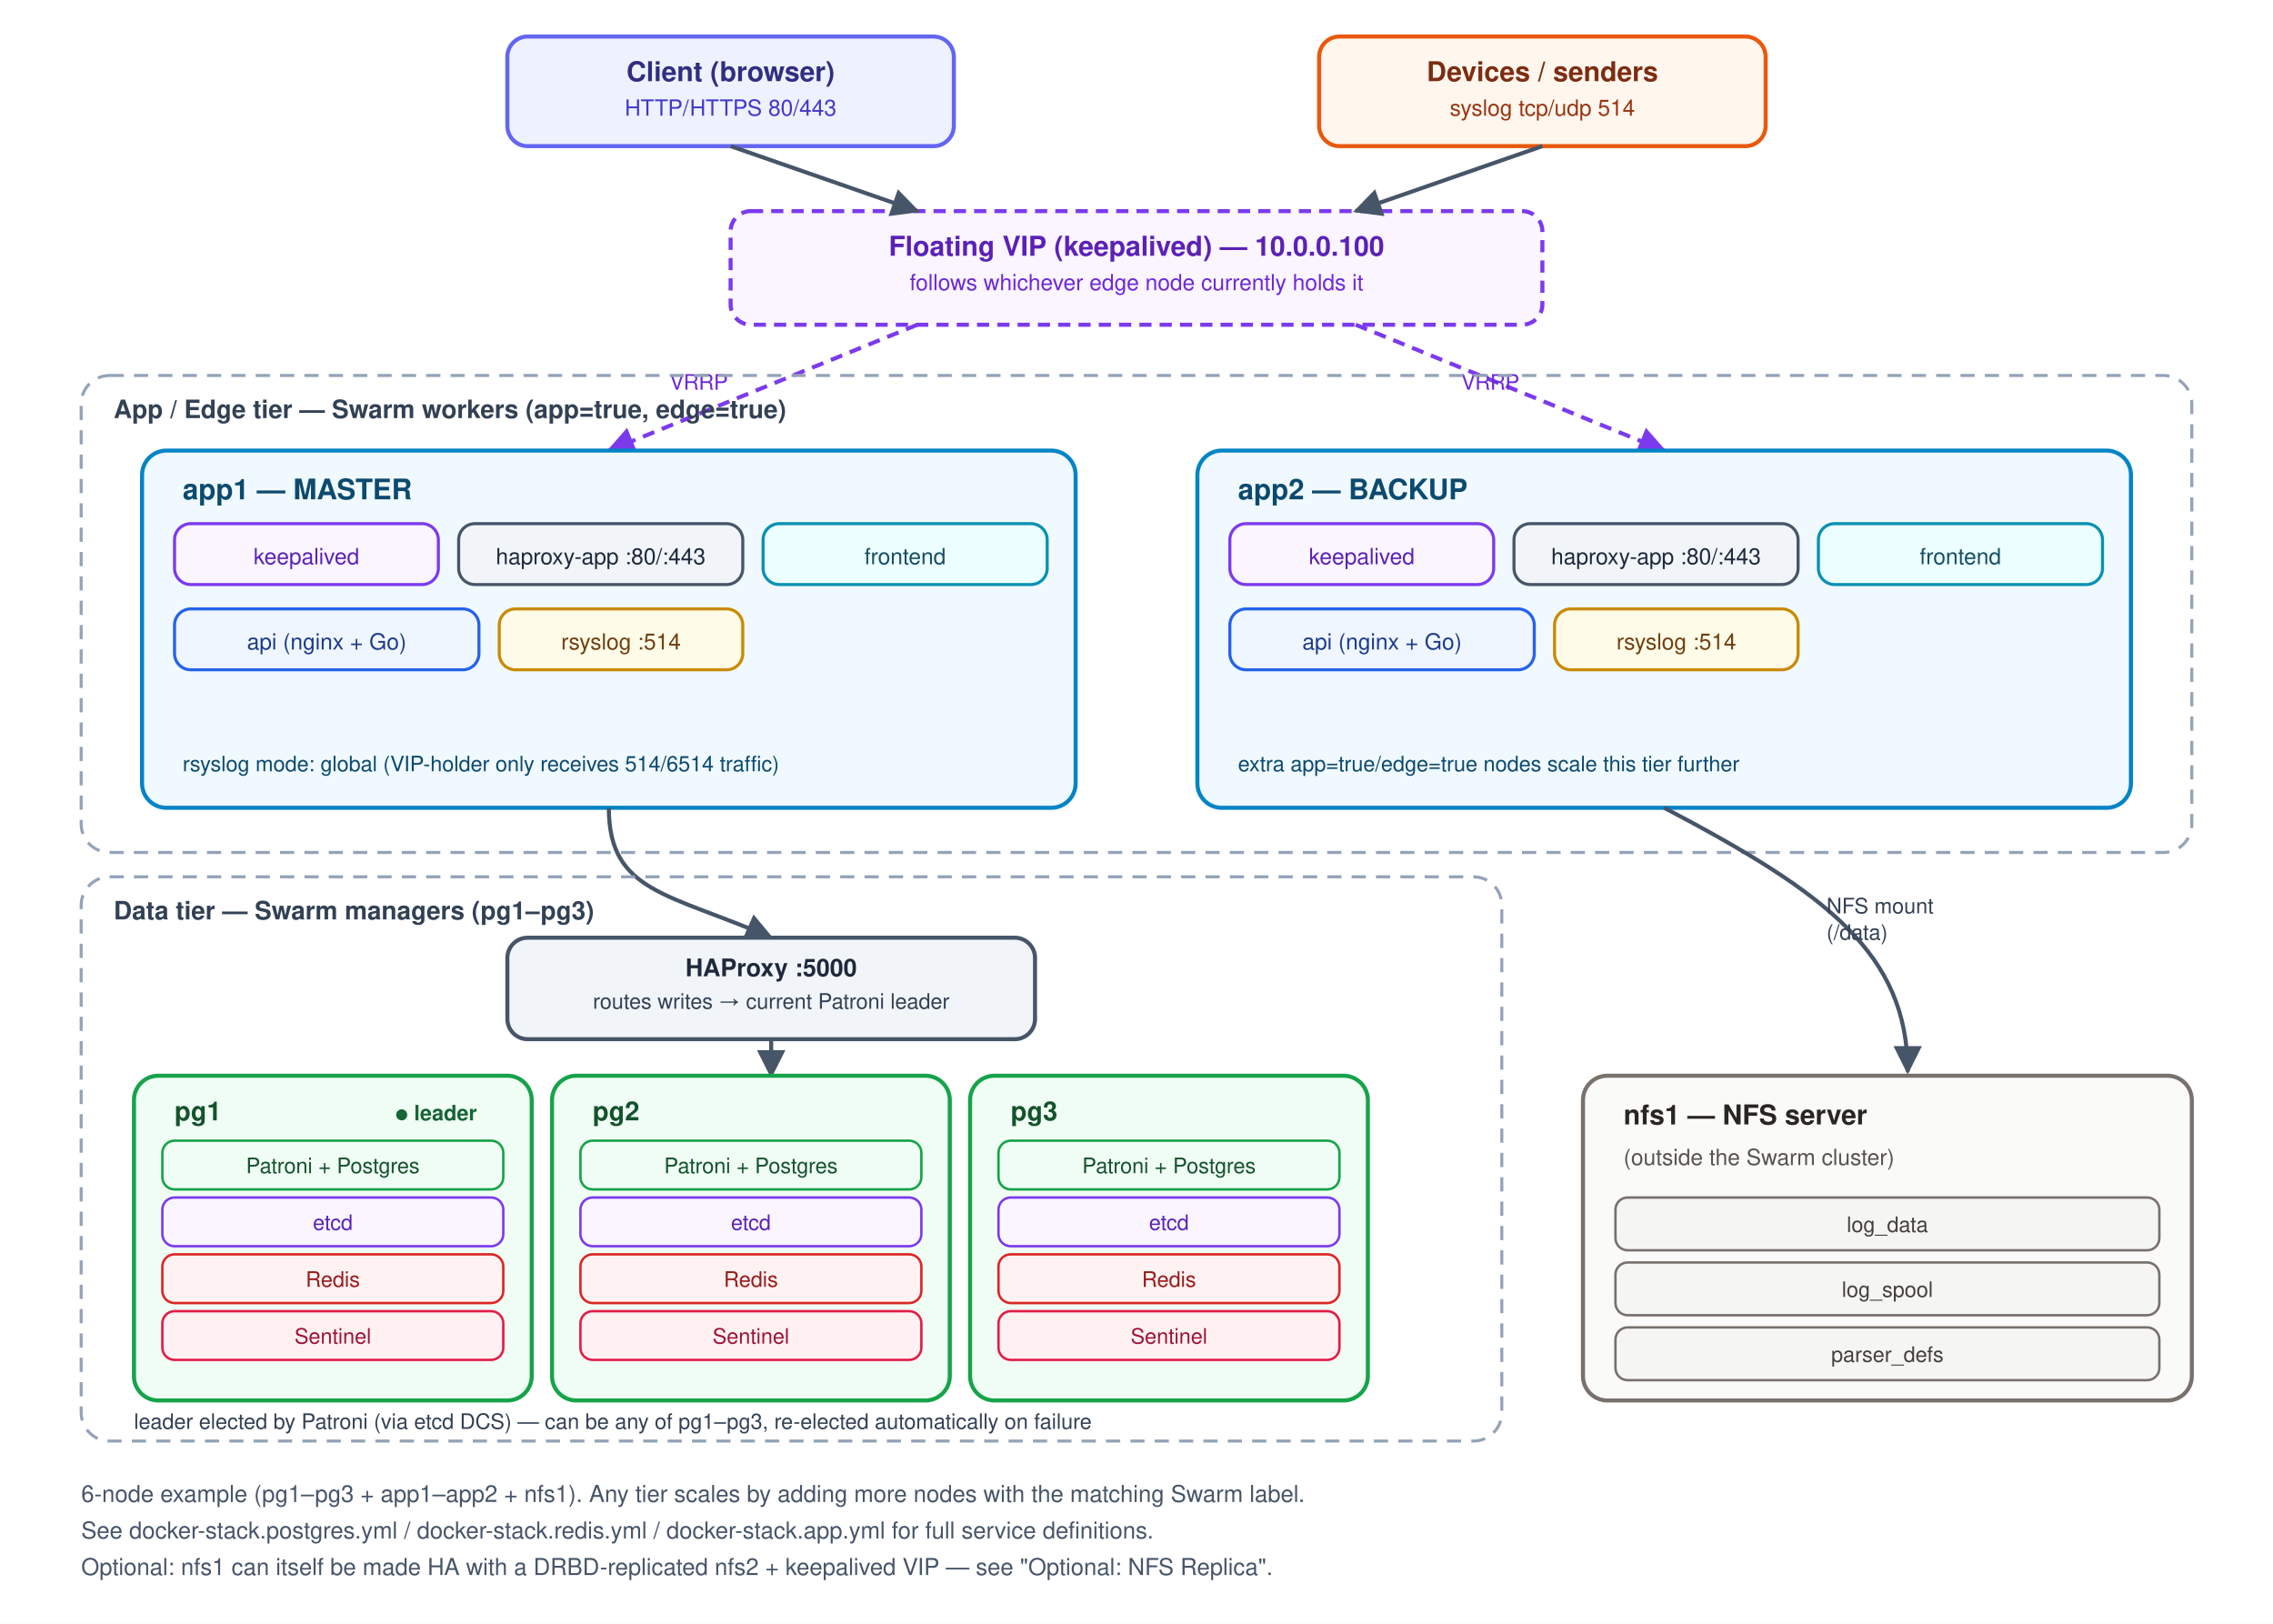
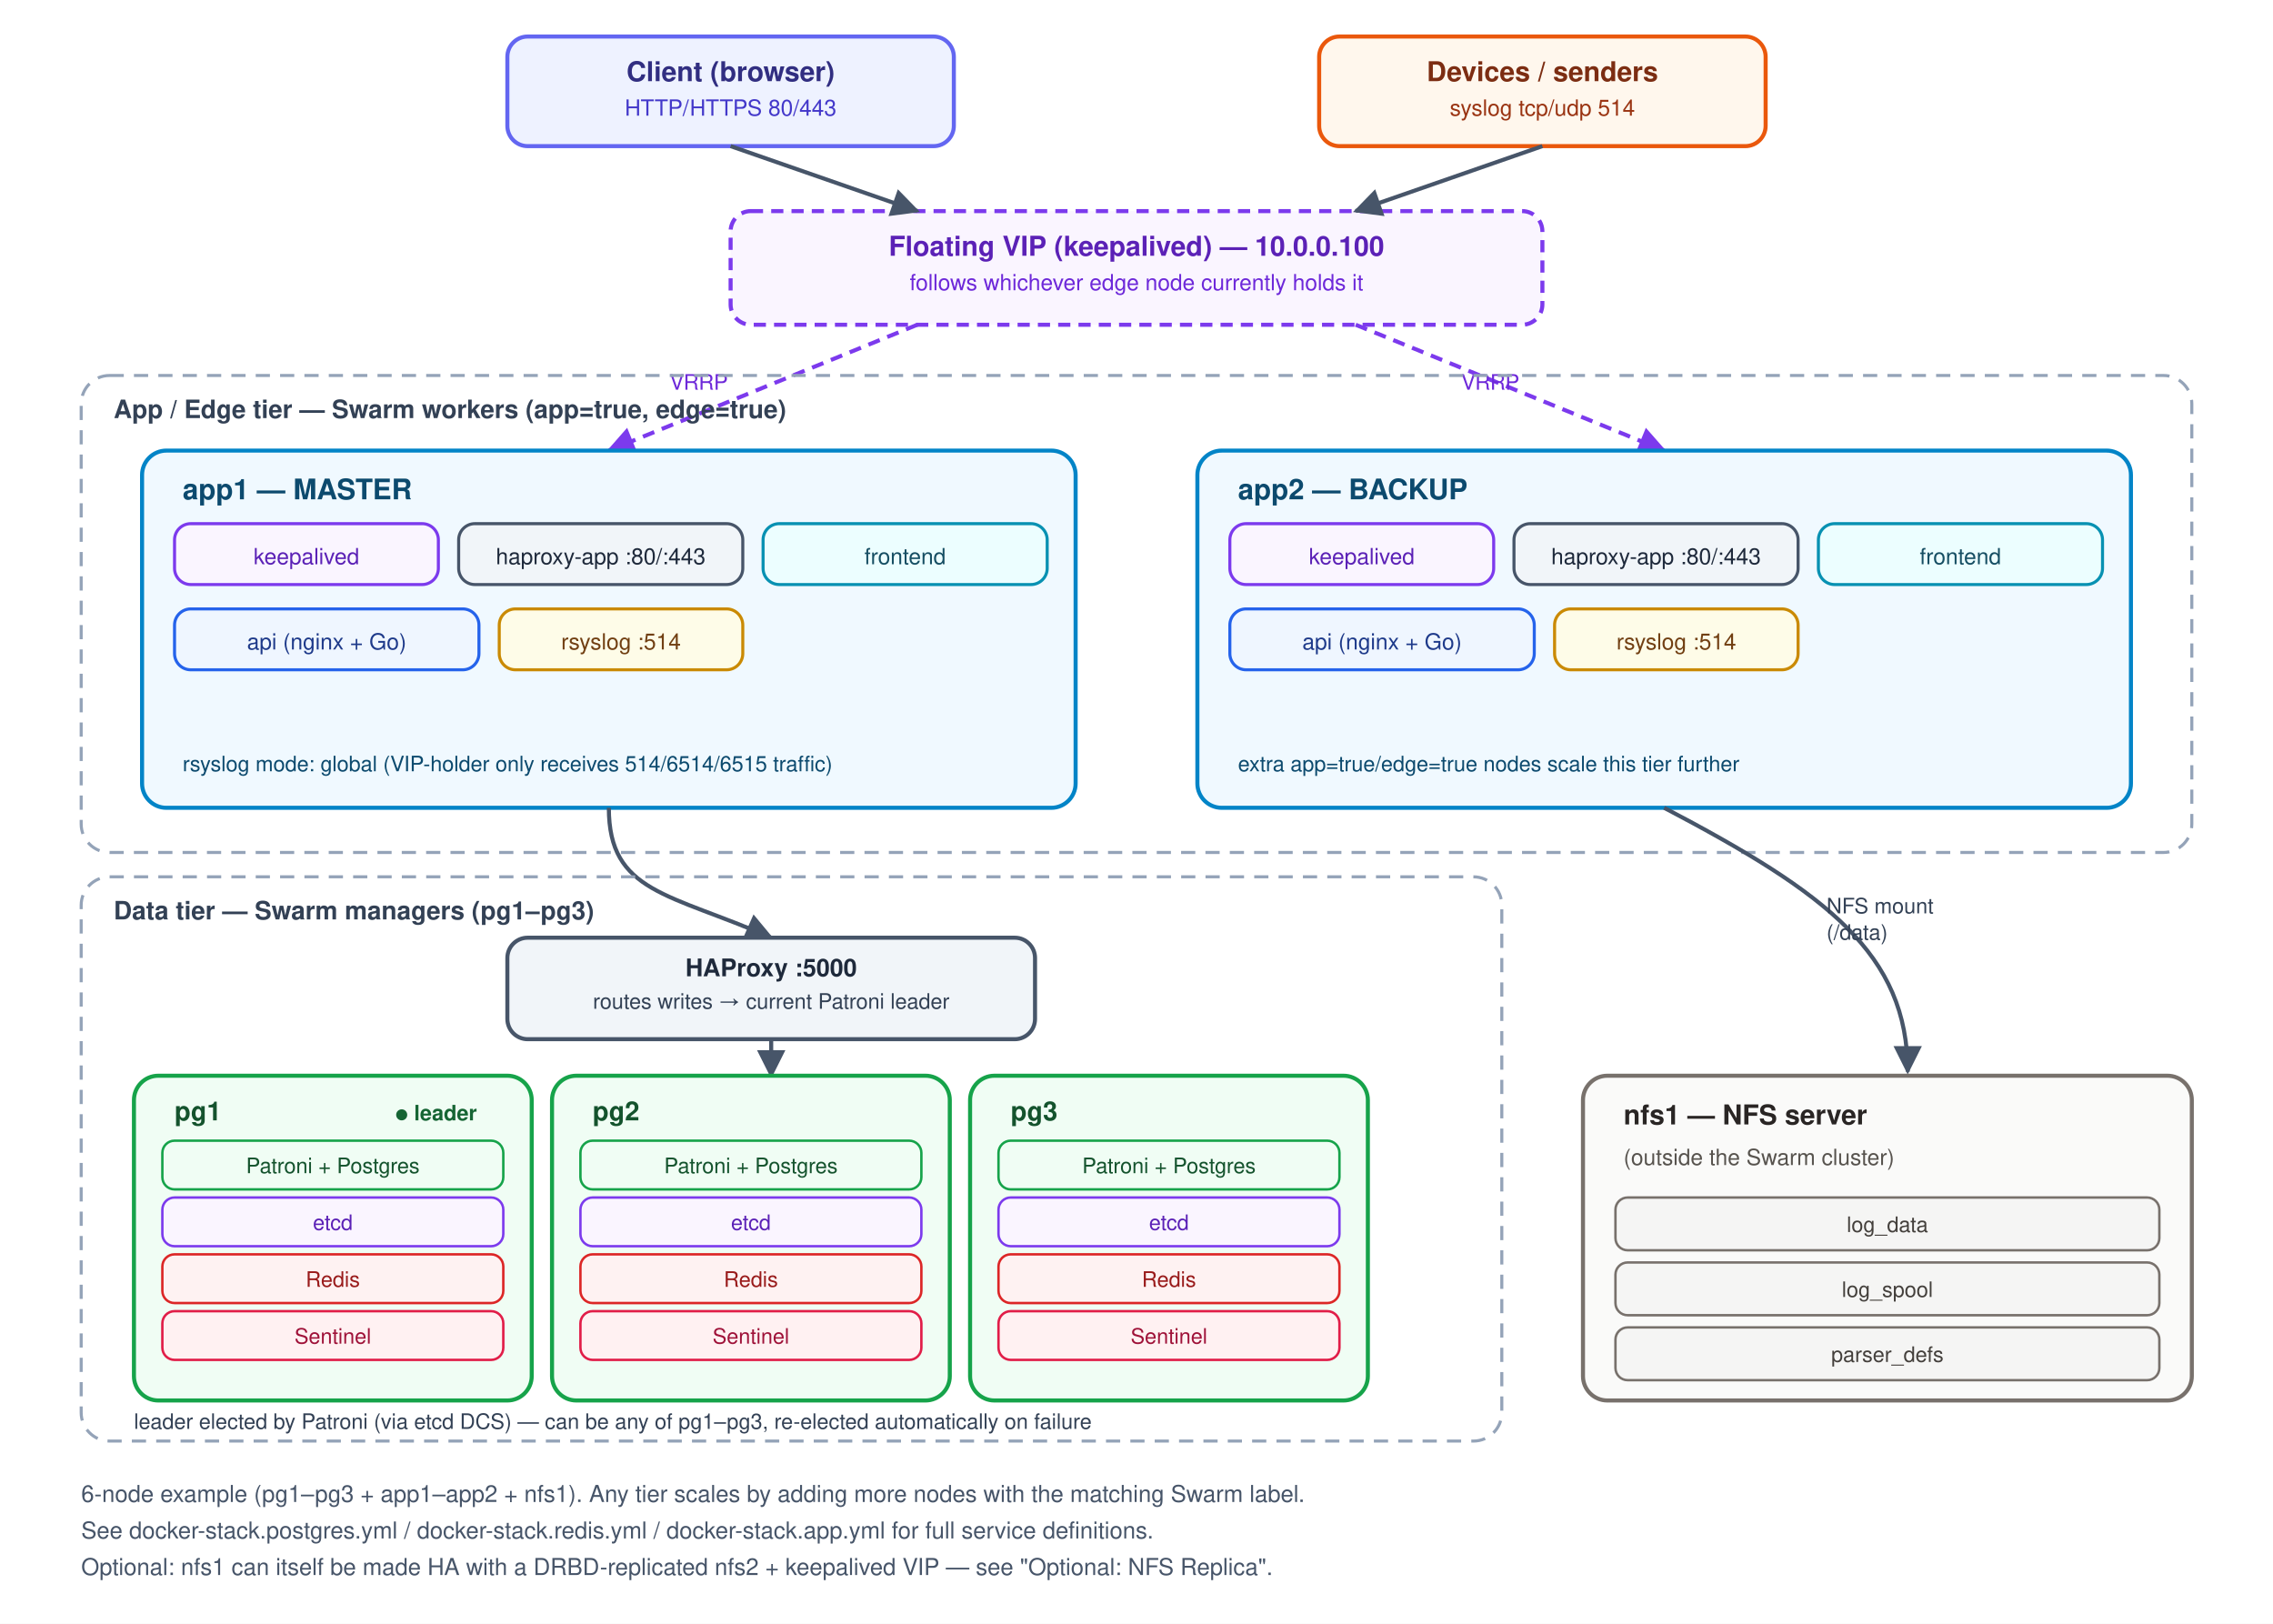
<svg xmlns="http://www.w3.org/2000/svg" viewBox="0 0 1120 800" font-family="'Segoe UI', Helvetica, Arial, sans-serif">
  <defs>
    <marker id="arrow" viewBox="0 0 10 10" refX="9" refY="5" markerWidth="7" markerHeight="7" orient="auto-start-reverse">
      <path d="M0,0 L10,5 L0,10 z" fill="#475569" />
    </marker>
    <marker id="arrowDash" viewBox="0 0 10 10" refX="9" refY="5" markerWidth="7" markerHeight="7" orient="auto-start-reverse">
      <path d="M0,0 L10,5 L0,10 z" fill="#7c3aed" />
    </marker>
  </defs>
  <rect x="0" y="0" width="1120" height="800" fill="#ffffff" />
  <rect x="250" y="18" width="220" height="54" rx="10" fill="#eef2ff" stroke="#6366f1" stroke-width="2" />
  <text x="360" y="40" text-anchor="middle" font-size="13.5" font-weight="600" fill="#312e81">Client (browser)</text>
  <text x="360" y="57" text-anchor="middle" font-size="11" fill="#4338ca">HTTP/HTTPS 80/443</text>
  <rect x="650" y="18" width="220" height="54" rx="10" fill="#fff7ed" stroke="#ea580c" stroke-width="2" />
  <text x="760" y="40" text-anchor="middle" font-size="13.5" font-weight="600" fill="#7c2d12">Devices / senders</text>
  <text x="760" y="57" text-anchor="middle" font-size="11" fill="#9a3412">syslog tcp/udp 514</text>
  <rect x="360" y="104" width="400" height="56" rx="10" fill="#faf5ff" stroke="#7c3aed" stroke-width="2" stroke-dasharray="6,4" />
  <text x="560" y="126" text-anchor="middle" font-size="13.5" font-weight="600" fill="#5b21b6">Floating VIP (keepalived) — 10.0.0.100</text>
  <text x="560" y="143" text-anchor="middle" font-size="11" fill="#6d28d9">follows whichever edge node currently holds it</text>
  <line x1="360" y1="72" x2="452" y2="104" stroke="#475569" stroke-width="2" marker-end="url(#arrow)" />
  <line x1="760" y1="72" x2="668" y2="104" stroke="#475569" stroke-width="2" marker-end="url(#arrow)" />
  <line x1="452" y1="160" x2="300" y2="222" stroke="#7c3aed" stroke-width="2" stroke-dasharray="6,4" marker-end="url(#arrowDash)" />
  <text x="330" y="192" font-size="10.5" fill="#6d28d9">VRRP</text>
  <line x1="668" y1="160" x2="820" y2="222" stroke="#7c3aed" stroke-width="2" stroke-dasharray="6,4" marker-end="url(#arrowDash)" />
  <text x="720" y="192" font-size="10.5" fill="#6d28d9">VRRP</text>
  <rect x="40" y="185" width="1040" height="235" rx="14" fill="none" stroke="#94a3b8" stroke-width="1.5" stroke-dasharray="7,5" />
  <text x="56" y="206" font-size="12.5" font-weight="600" fill="#334155">App / Edge tier — Swarm workers (app=true, edge=true)</text>
  <rect x="70" y="222" width="460" height="176" rx="12" fill="#f0f9ff" stroke="#0284c7" stroke-width="2" />
  <text x="90" y="246" font-size="14" font-weight="700" fill="#0c4a6e">app1 — MASTER</text>
  <rect x="86" y="258" width="130" height="30" rx="8" fill="#faf5ff" stroke="#7c3aed" stroke-width="1.5" />
  <text x="151" y="278" text-anchor="middle" font-size="11" fill="#5b21b6">keepalived</text>
  <rect x="226" y="258" width="140" height="30" rx="8" fill="#f1f5f9" stroke="#475569" stroke-width="1.5" />
  <text x="296" y="278" text-anchor="middle" font-size="11" fill="#1e293b">haproxy-app :80/:443</text>
  <rect x="376" y="258" width="140" height="30" rx="8" fill="#ecfeff" stroke="#0891b2" stroke-width="1.5" />
  <text x="446" y="278" text-anchor="middle" font-size="11" fill="#164e63">frontend</text>
  <rect x="86" y="300" width="150" height="30" rx="8" fill="#eff6ff" stroke="#2563eb" stroke-width="1.5" />
  <text x="161" y="320" text-anchor="middle" font-size="11" fill="#1e3a8a">api (nginx + Go)</text>
  <rect x="246" y="300" width="120" height="30" rx="8" fill="#fefce8" stroke="#ca8a04" stroke-width="1.5" />
  <text x="306" y="320" text-anchor="middle" font-size="11" fill="#713f12">rsyslog :514</text>
-   <text x="90" y="380" font-size="10.5" fill="#0c4a6e">rsyslog mode: global (VIP-holder only receives 514/6514 traffic)</text>
+   <text x="90" y="380" font-size="10.5" fill="#0c4a6e">rsyslog mode: global (VIP-holder only receives 514/6514/6515 traffic)</text>
  <rect x="590" y="222" width="460" height="176" rx="12" fill="#f0f9ff" stroke="#0284c7" stroke-width="2" />
  <text x="610" y="246" font-size="14" font-weight="700" fill="#0c4a6e">app2 — BACKUP</text>
  <rect x="606" y="258" width="130" height="30" rx="8" fill="#faf5ff" stroke="#7c3aed" stroke-width="1.5" />
  <text x="671" y="278" text-anchor="middle" font-size="11" fill="#5b21b6">keepalived</text>
  <rect x="746" y="258" width="140" height="30" rx="8" fill="#f1f5f9" stroke="#475569" stroke-width="1.5" />
  <text x="816" y="278" text-anchor="middle" font-size="11" fill="#1e293b">haproxy-app :80/:443</text>
  <rect x="896" y="258" width="140" height="30" rx="8" fill="#ecfeff" stroke="#0891b2" stroke-width="1.5" />
  <text x="966" y="278" text-anchor="middle" font-size="11" fill="#164e63">frontend</text>
  <rect x="606" y="300" width="150" height="30" rx="8" fill="#eff6ff" stroke="#2563eb" stroke-width="1.5" />
  <text x="681" y="320" text-anchor="middle" font-size="11" fill="#1e3a8a">api (nginx + Go)</text>
  <rect x="766" y="300" width="120" height="30" rx="8" fill="#fefce8" stroke="#ca8a04" stroke-width="1.5" />
  <text x="826" y="320" text-anchor="middle" font-size="11" fill="#713f12">rsyslog :514</text>
  <text x="610" y="380" font-size="10.5" fill="#0c4a6e">extra app=true/edge=true nodes scale this tier further</text>
  <path d="M300 398 C 300 440, 330 440, 380 462" stroke="#475569" stroke-width="2" fill="none" marker-end="url(#arrow)" />
  <path d="M820 398 C 900 440, 940 470, 940 528" stroke="#475569" stroke-width="2" fill="none" marker-end="url(#arrow)" />
  <text x="900" y="450" font-size="10.5" fill="#334155">NFS mount</text>
  <text x="900" y="463" font-size="10.5" fill="#334155">(/data)</text>
  <rect x="40" y="432" width="700" height="278" rx="14" fill="none" stroke="#94a3b8" stroke-width="1.5" stroke-dasharray="7,5" />
  <text x="56" y="453" font-size="12.5" font-weight="600" fill="#334155">Data tier — Swarm managers (pg1–pg3)</text>
  <rect x="250" y="462" width="260" height="50" rx="10" fill="#f1f5f9" stroke="#475569" stroke-width="2" />
  <text x="380" y="481" text-anchor="middle" font-size="12" font-weight="600" fill="#1e293b">HAProxy :5000</text>
  <text x="380" y="497" text-anchor="middle" font-size="10.5" fill="#334155">routes writes → current Patroni leader</text>
  <line x1="380" y1="512" x2="380" y2="530" stroke="#475569" stroke-width="2" marker-end="url(#arrow)" />
  <rect x="66" y="530" width="196" height="160" rx="12" fill="#f0fdf4" stroke="#16a34a" stroke-width="2" />
  <text x="86" y="552" font-size="13" font-weight="700" fill="#14532d">pg1</text>
  <text x="235" y="552" text-anchor="end" font-size="10.5" font-weight="600" fill="#166534">● leader</text>
  <rect x="80" y="562" width="168" height="24" rx="6" fill="#f0fdf4" stroke="#16a34a" stroke-width="1.2" />
  <text x="164" y="578" text-anchor="middle" font-size="10.5" fill="#14532d">Patroni + Postgres</text>
  <rect x="80" y="590" width="168" height="24" rx="6" fill="#faf5ff" stroke="#7c3aed" stroke-width="1.2" />
  <text x="164" y="606" text-anchor="middle" font-size="10.5" fill="#5b21b6">etcd</text>
  <rect x="80" y="618" width="168" height="24" rx="6" fill="#fef2f2" stroke="#dc2626" stroke-width="1.2" />
  <text x="164" y="634" text-anchor="middle" font-size="10.5" fill="#991b1b">Redis</text>
  <rect x="80" y="646" width="168" height="24" rx="6" fill="#fff1f2" stroke="#e11d48" stroke-width="1.2" />
  <text x="164" y="662" text-anchor="middle" font-size="10.5" fill="#9f1239">Sentinel</text>
  <rect x="272" y="530" width="196" height="160" rx="12" fill="#f0fdf4" stroke="#16a34a" stroke-width="2" />
  <text x="292" y="552" font-size="13" font-weight="700" fill="#14532d">pg2</text>
  <rect x="286" y="562" width="168" height="24" rx="6" fill="#f0fdf4" stroke="#16a34a" stroke-width="1.2" />
  <text x="370" y="578" text-anchor="middle" font-size="10.5" fill="#14532d">Patroni + Postgres</text>
  <rect x="286" y="590" width="168" height="24" rx="6" fill="#faf5ff" stroke="#7c3aed" stroke-width="1.2" />
  <text x="370" y="606" text-anchor="middle" font-size="10.5" fill="#5b21b6">etcd</text>
  <rect x="286" y="618" width="168" height="24" rx="6" fill="#fef2f2" stroke="#dc2626" stroke-width="1.2" />
  <text x="370" y="634" text-anchor="middle" font-size="10.5" fill="#991b1b">Redis</text>
  <rect x="286" y="646" width="168" height="24" rx="6" fill="#fff1f2" stroke="#e11d48" stroke-width="1.2" />
  <text x="370" y="662" text-anchor="middle" font-size="10.5" fill="#9f1239">Sentinel</text>
  <rect x="478" y="530" width="196" height="160" rx="12" fill="#f0fdf4" stroke="#16a34a" stroke-width="2" />
  <text x="498" y="552" font-size="13" font-weight="700" fill="#14532d">pg3</text>
  <rect x="492" y="562" width="168" height="24" rx="6" fill="#f0fdf4" stroke="#16a34a" stroke-width="1.2" />
  <text x="576" y="578" text-anchor="middle" font-size="10.5" fill="#14532d">Patroni + Postgres</text>
  <rect x="492" y="590" width="168" height="24" rx="6" fill="#faf5ff" stroke="#7c3aed" stroke-width="1.2" />
  <text x="576" y="606" text-anchor="middle" font-size="10.5" fill="#5b21b6">etcd</text>
  <rect x="492" y="618" width="168" height="24" rx="6" fill="#fef2f2" stroke="#dc2626" stroke-width="1.2" />
  <text x="576" y="634" text-anchor="middle" font-size="10.5" fill="#991b1b">Redis</text>
  <rect x="492" y="646" width="168" height="24" rx="6" fill="#fff1f2" stroke="#e11d48" stroke-width="1.2" />
  <text x="576" y="662" text-anchor="middle" font-size="10.5" fill="#9f1239">Sentinel</text>
  <text x="66" y="704" font-size="10.5" fill="#334155">leader elected by Patroni (via etcd DCS) — can be any of pg1–pg3, re-elected automatically on failure</text>
  <rect x="780" y="530" width="300" height="160" rx="12" fill="#fafaf9" stroke="#78716c" stroke-width="2" />
  <text x="800" y="554" font-size="13.5" font-weight="700" fill="#292524">nfs1 — NFS server</text>
  <text x="800" y="574" font-size="11" fill="#57534e">(outside the Swarm cluster)</text>
  <rect x="796" y="590" width="268" height="26" rx="6" fill="#f5f5f4" stroke="#78716c" stroke-width="1.2" />
  <text x="930" y="607" text-anchor="middle" font-size="10.5" fill="#44403c">log_data</text>
  <rect x="796" y="622" width="268" height="26" rx="6" fill="#f5f5f4" stroke="#78716c" stroke-width="1.2" />
  <text x="930" y="639" text-anchor="middle" font-size="10.5" fill="#44403c">log_spool</text>
  <rect x="796" y="654" width="268" height="26" rx="6" fill="#f5f5f4" stroke="#78716c" stroke-width="1.2" />
  <text x="930" y="671" text-anchor="middle" font-size="10.5" fill="#44403c">parser_defs</text>
  <text x="40" y="740" font-size="11.5" fill="#475569">6-node example (pg1–pg3 + app1–app2 + nfs1). Any tier scales by adding more nodes with the matching Swarm label.</text>
  <text x="40" y="758" font-size="11.5" fill="#475569">See docker-stack.postgres.yml / docker-stack.redis.yml / docker-stack.app.yml for full service definitions.</text>
  <text x="40" y="776" font-size="11.5" fill="#475569">Optional: nfs1 can itself be made HA with a DRBD-replicated nfs2 + keepalived VIP — see "Optional: NFS Replica".</text>
</svg>
